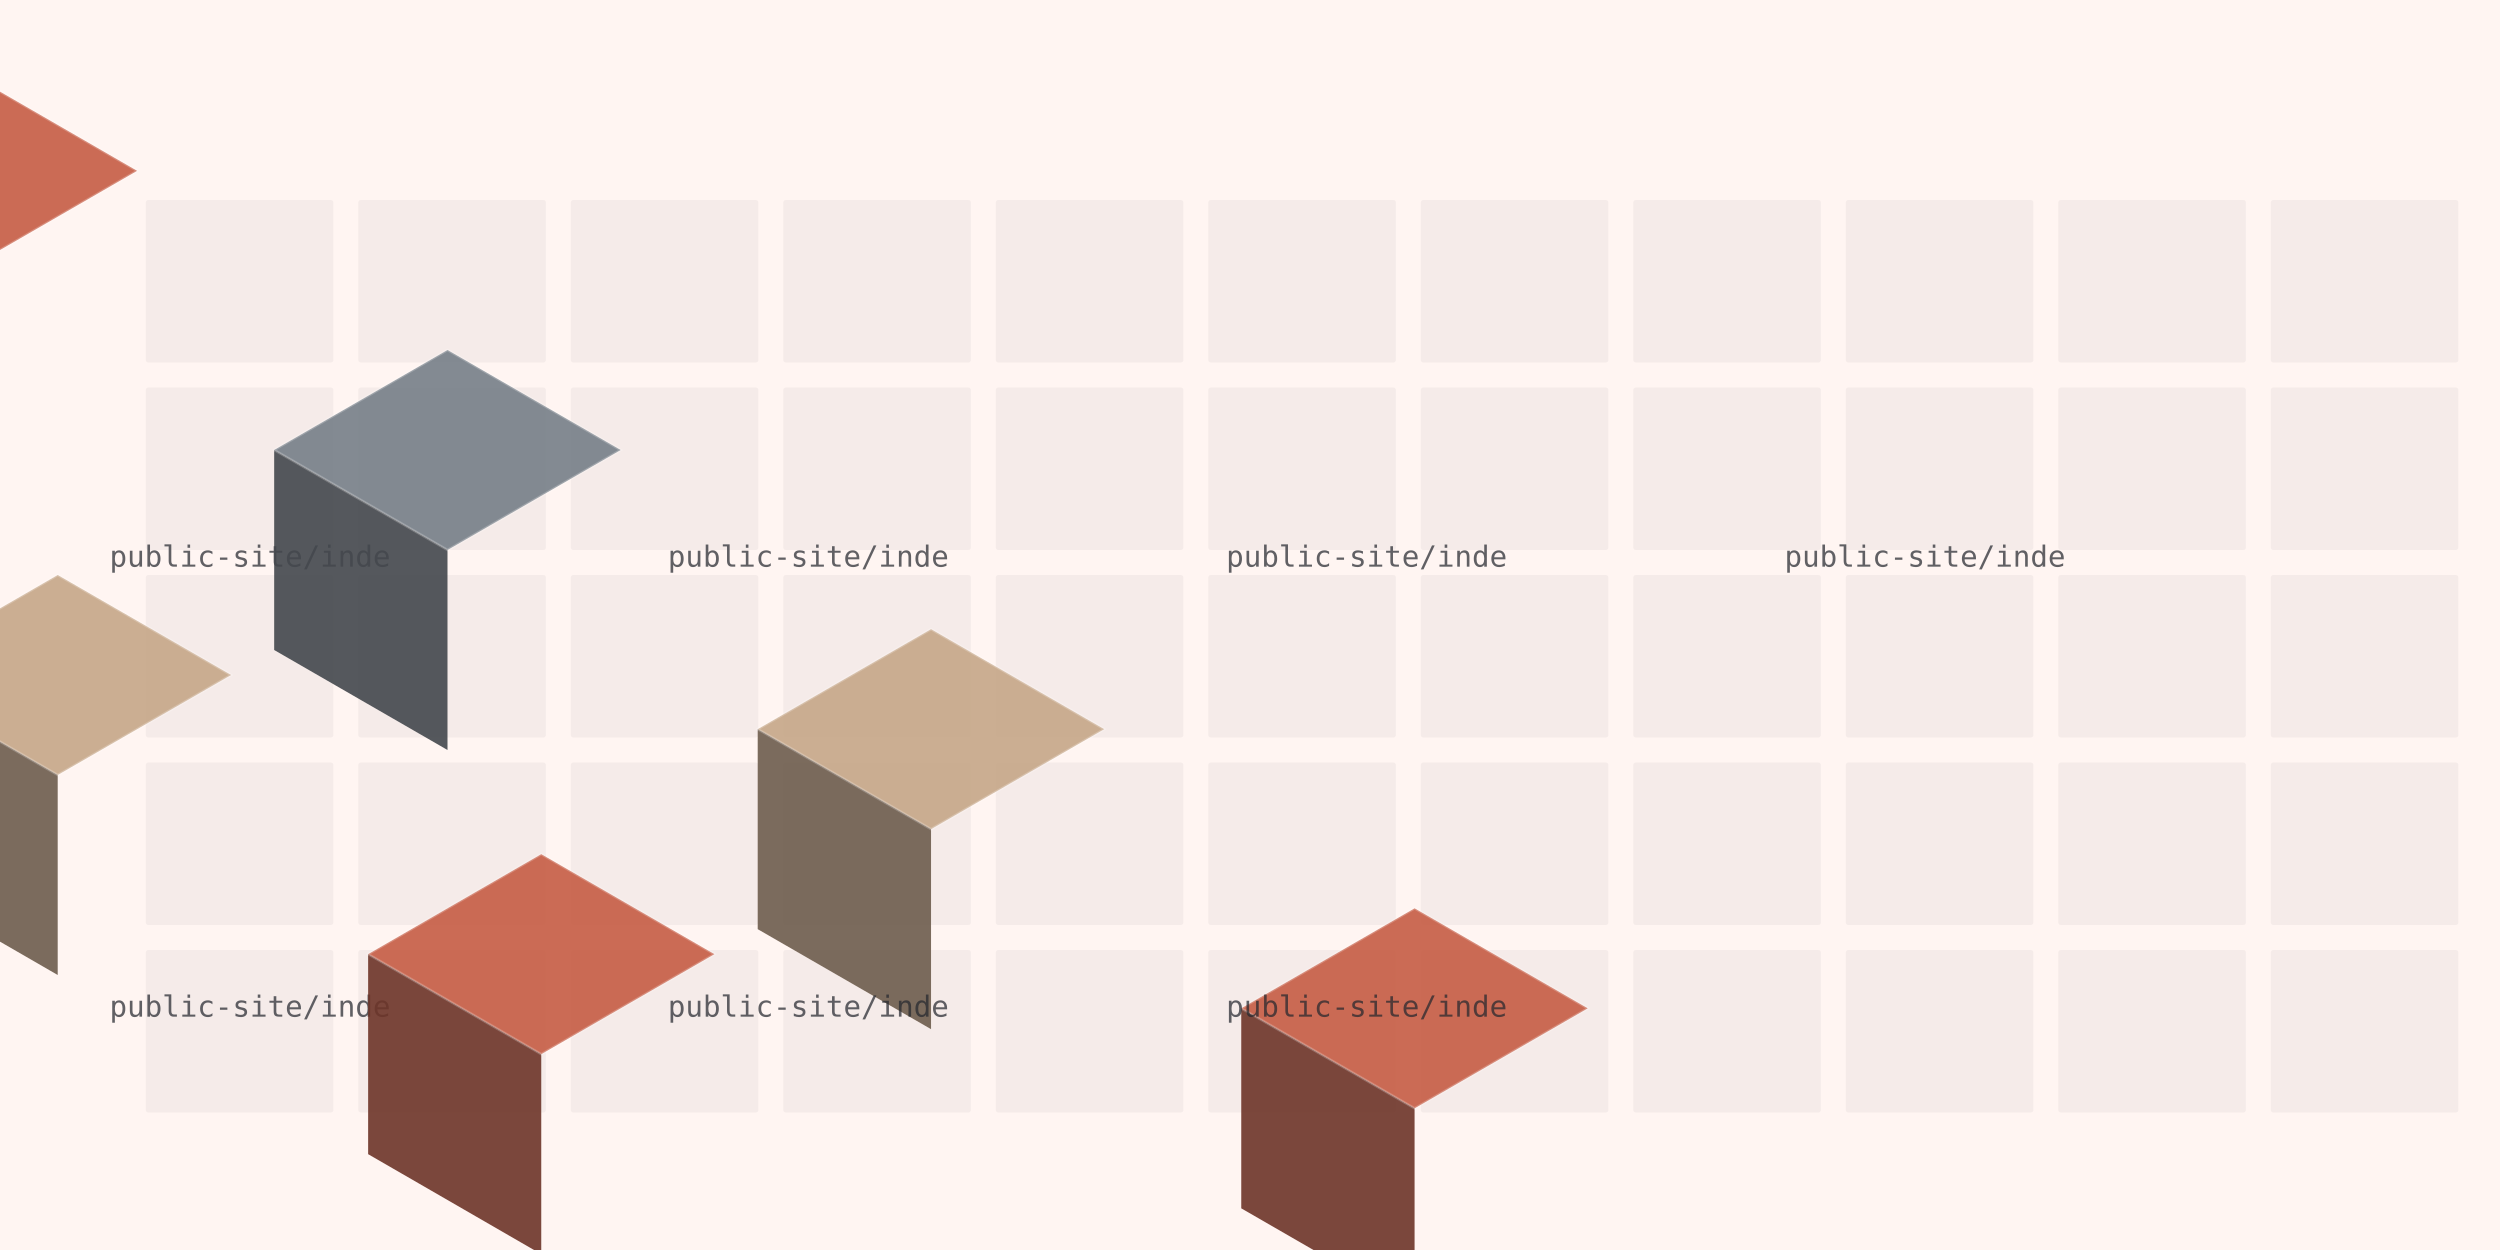
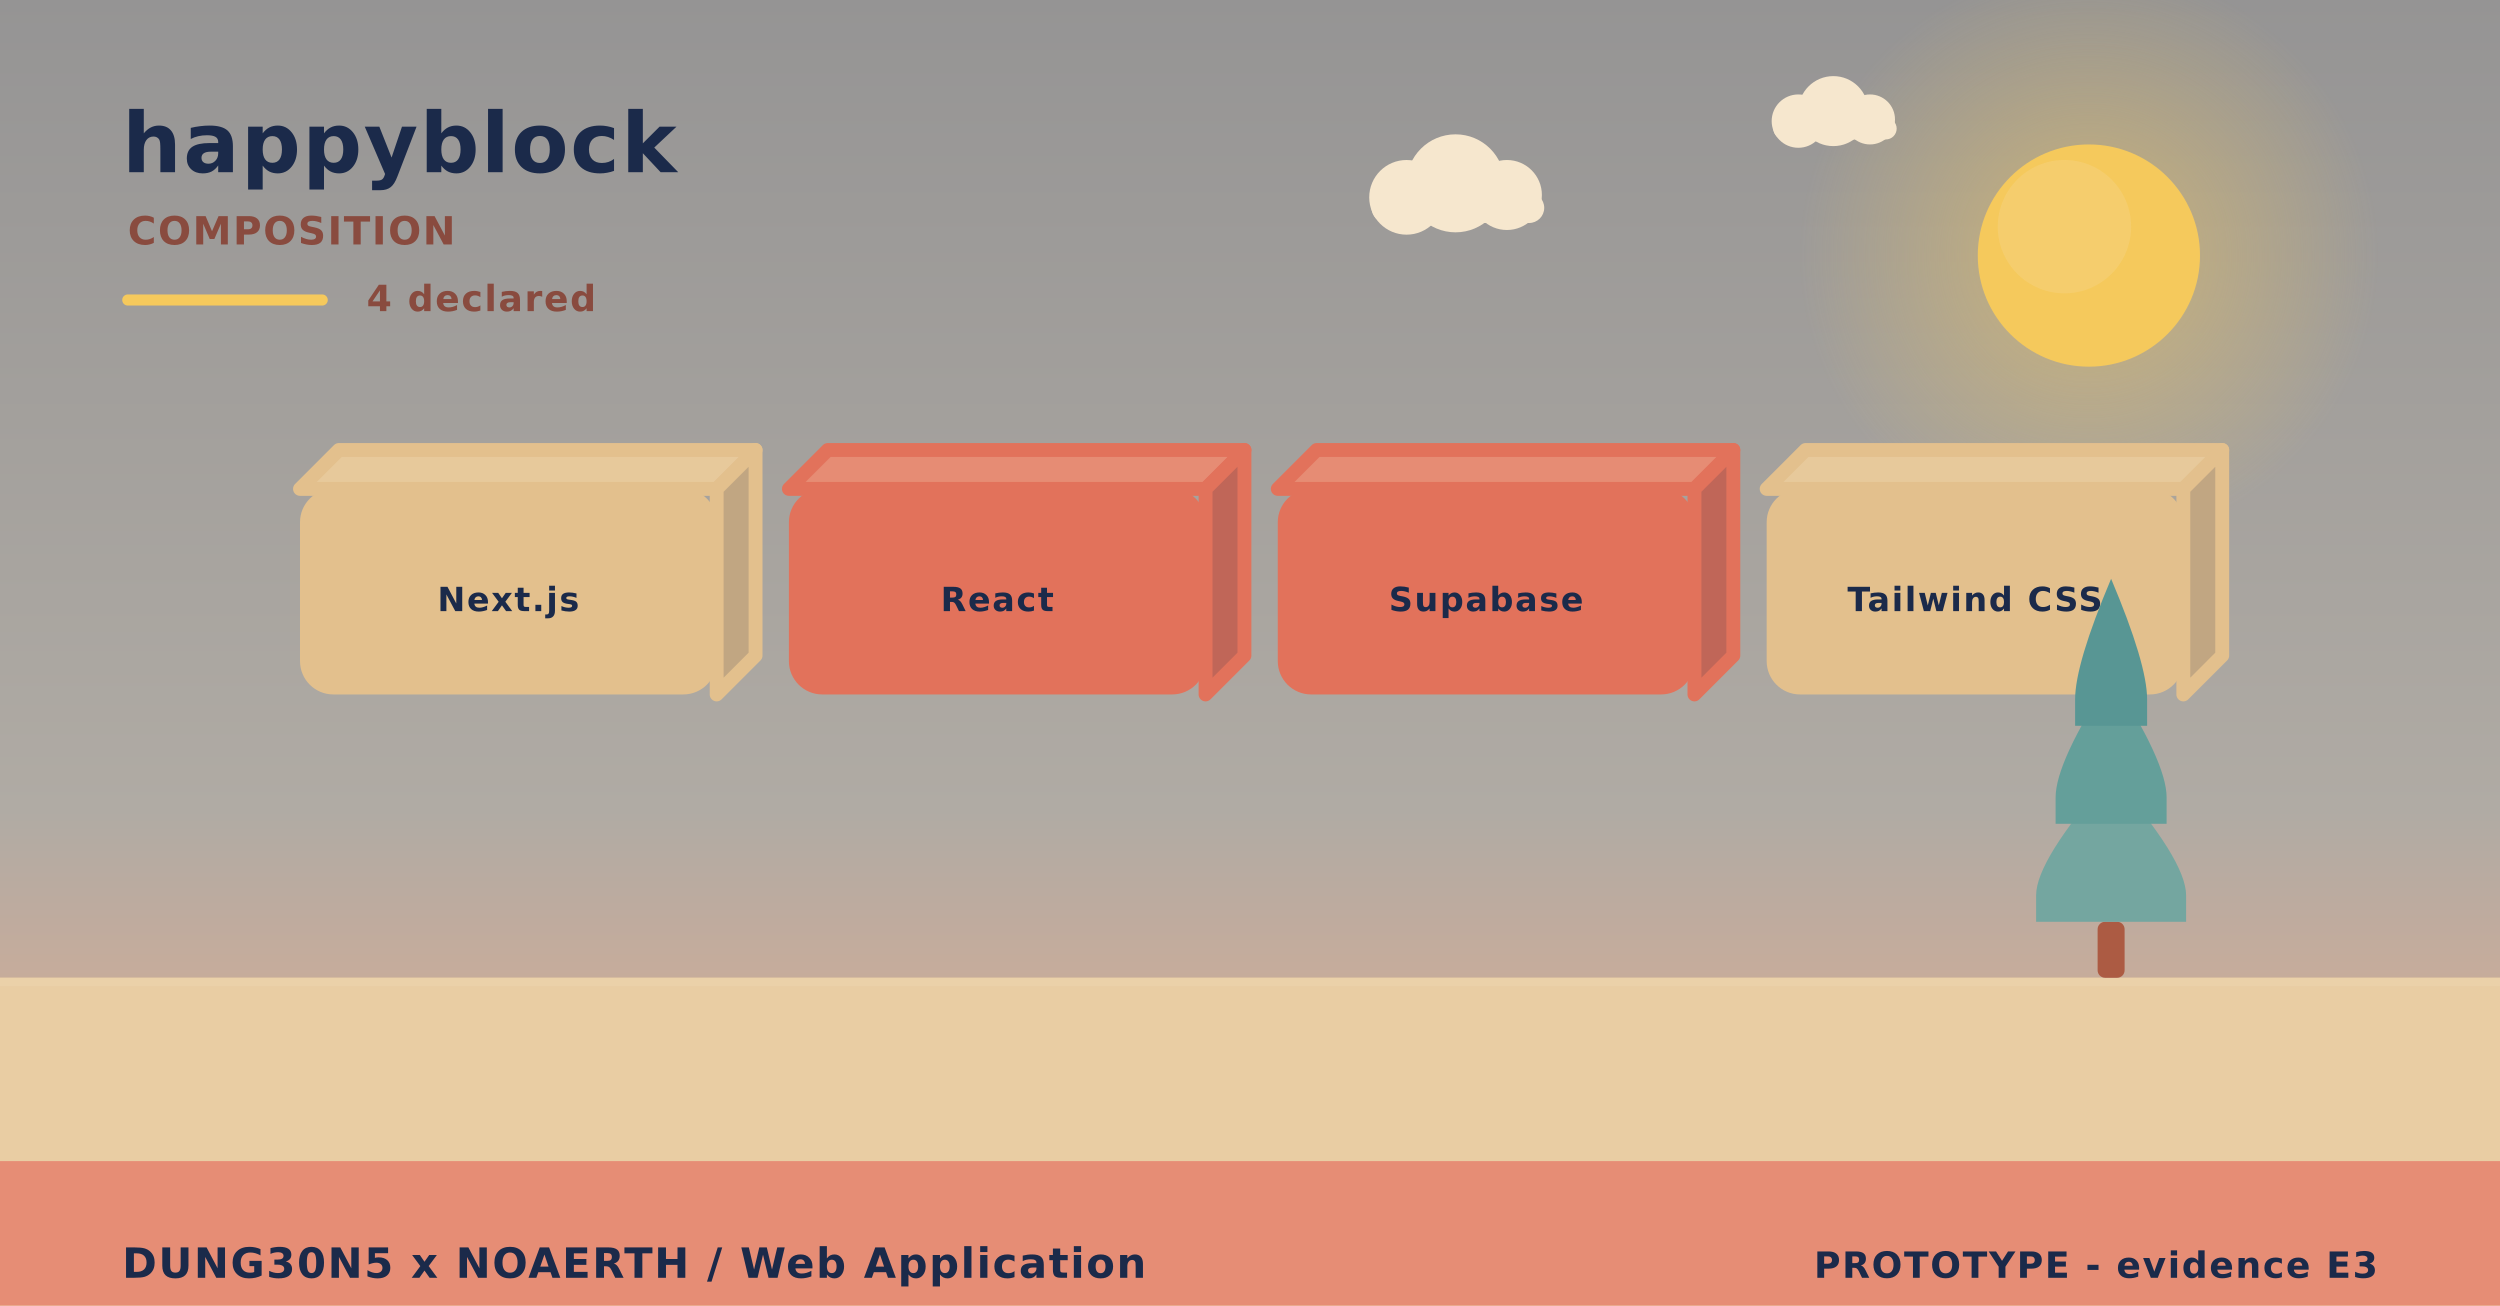
- <svg xmlns="http://www.w3.org/2000/svg" viewBox="0 0 1200 600" width="1200" height="600" role="img" aria-label="happyblock component map">
-   <rect width="1200" height="600" fill="#fff5f2" />
-   <defs>
-     <linearGradient id="gc" x1="0" y1="0" x2="1" y2="1">
-       <stop offset="0%" stop-color="#c75f48" />
-       <stop offset="100%" stop-color="#78818a" />
-     </linearGradient>
-   </defs>
-   <rect x="70.00" y="96.00" width="90.00" height="78.00" rx="1.20" fill="#25282e" opacity="0.05" />
-   <rect x="172.00" y="96.00" width="90.00" height="78.00" rx="1.20" fill="#25282e" opacity="0.05" />
-   <rect x="274.00" y="96.00" width="90.00" height="78.00" rx="1.20" fill="#25282e" opacity="0.05" />
-   <rect x="376.00" y="96.00" width="90.00" height="78.00" rx="1.20" fill="#25282e" opacity="0.05" />
-   <rect x="478.00" y="96.00" width="90.00" height="78.00" rx="1.20" fill="#25282e" opacity="0.05" />
-   <rect x="580.00" y="96.00" width="90.00" height="78.00" rx="1.20" fill="#25282e" opacity="0.05" />
-   <rect x="682.00" y="96.00" width="90.00" height="78.00" rx="1.20" fill="#25282e" opacity="0.05" />
-   <rect x="784.00" y="96.00" width="90.00" height="78.00" rx="1.20" fill="#25282e" opacity="0.05" />
-   <rect x="886.00" y="96.00" width="90.00" height="78.00" rx="1.20" fill="#25282e" opacity="0.05" />
-   <rect x="988.00" y="96.00" width="90.00" height="78.00" rx="1.20" fill="#25282e" opacity="0.05" />
-   <rect x="1090.00" y="96.00" width="90.00" height="78.00" rx="1.20" fill="#25282e" opacity="0.05" />
-   <rect x="70.00" y="186.00" width="90.00" height="78.00" rx="1.20" fill="#25282e" opacity="0.05" />
-   <rect x="172.00" y="186.00" width="90.00" height="78.00" rx="1.20" fill="#25282e" opacity="0.05" />
-   <rect x="274.00" y="186.00" width="90.00" height="78.00" rx="1.20" fill="#25282e" opacity="0.05" />
-   <rect x="376.00" y="186.00" width="90.00" height="78.00" rx="1.20" fill="#25282e" opacity="0.05" />
-   <rect x="478.00" y="186.00" width="90.00" height="78.00" rx="1.20" fill="#25282e" opacity="0.05" />
-   <rect x="580.00" y="186.00" width="90.00" height="78.00" rx="1.20" fill="#25282e" opacity="0.05" />
-   <rect x="682.00" y="186.00" width="90.00" height="78.00" rx="1.20" fill="#25282e" opacity="0.05" />
-   <rect x="784.00" y="186.00" width="90.00" height="78.00" rx="1.20" fill="#25282e" opacity="0.05" />
-   <rect x="886.00" y="186.00" width="90.00" height="78.00" rx="1.20" fill="#25282e" opacity="0.05" />
-   <rect x="988.00" y="186.00" width="90.00" height="78.00" rx="1.20" fill="#25282e" opacity="0.05" />
-   <rect x="1090.00" y="186.00" width="90.00" height="78.00" rx="1.20" fill="#25282e" opacity="0.05" />
-   <rect x="70.00" y="276.00" width="90.00" height="78.00" rx="1.20" fill="#25282e" opacity="0.05" />
-   <rect x="172.00" y="276.00" width="90.00" height="78.00" rx="1.20" fill="#25282e" opacity="0.05" />
-   <rect x="274.00" y="276.00" width="90.00" height="78.00" rx="1.20" fill="#25282e" opacity="0.05" />
-   <rect x="376.00" y="276.00" width="90.00" height="78.00" rx="1.20" fill="#25282e" opacity="0.05" />
-   <rect x="478.00" y="276.00" width="90.00" height="78.00" rx="1.20" fill="#25282e" opacity="0.05" />
-   <rect x="580.00" y="276.00" width="90.00" height="78.00" rx="1.20" fill="#25282e" opacity="0.05" />
-   <rect x="682.00" y="276.00" width="90.00" height="78.00" rx="1.20" fill="#25282e" opacity="0.05" />
-   <rect x="784.00" y="276.00" width="90.00" height="78.00" rx="1.20" fill="#25282e" opacity="0.05" />
-   <rect x="886.00" y="276.00" width="90.00" height="78.00" rx="1.20" fill="#25282e" opacity="0.05" />
-   <rect x="988.00" y="276.00" width="90.00" height="78.00" rx="1.20" fill="#25282e" opacity="0.05" />
-   <rect x="1090.00" y="276.00" width="90.00" height="78.00" rx="1.20" fill="#25282e" opacity="0.05" />
-   <rect x="70.00" y="366.00" width="90.00" height="78.00" rx="1.20" fill="#25282e" opacity="0.05" />
-   <rect x="172.00" y="366.00" width="90.00" height="78.00" rx="1.20" fill="#25282e" opacity="0.05" />
-   <rect x="274.00" y="366.00" width="90.00" height="78.00" rx="1.20" fill="#25282e" opacity="0.05" />
-   <rect x="376.00" y="366.00" width="90.00" height="78.00" rx="1.20" fill="#25282e" opacity="0.05" />
-   <rect x="478.00" y="366.00" width="90.00" height="78.00" rx="1.20" fill="#25282e" opacity="0.05" />
-   <rect x="580.00" y="366.00" width="90.00" height="78.00" rx="1.20" fill="#25282e" opacity="0.05" />
-   <rect x="682.00" y="366.00" width="90.00" height="78.00" rx="1.20" fill="#25282e" opacity="0.05" />
-   <rect x="784.00" y="366.00" width="90.00" height="78.00" rx="1.20" fill="#25282e" opacity="0.05" />
-   <rect x="886.00" y="366.00" width="90.00" height="78.00" rx="1.20" fill="#25282e" opacity="0.05" />
-   <rect x="988.00" y="366.00" width="90.00" height="78.00" rx="1.20" fill="#25282e" opacity="0.05" />
-   <rect x="1090.00" y="366.00" width="90.00" height="78.00" rx="1.20" fill="#25282e" opacity="0.05" />
-   <rect x="70.00" y="456.00" width="90.00" height="78.00" rx="1.20" fill="#25282e" opacity="0.05" />
-   <rect x="172.00" y="456.00" width="90.00" height="78.00" rx="1.20" fill="#25282e" opacity="0.05" />
-   <rect x="274.00" y="456.00" width="90.00" height="78.00" rx="1.20" fill="#25282e" opacity="0.05" />
-   <rect x="376.00" y="456.00" width="90.00" height="78.00" rx="1.20" fill="#25282e" opacity="0.05" />
-   <rect x="478.00" y="456.00" width="90.00" height="78.00" rx="1.20" fill="#25282e" opacity="0.05" />
-   <rect x="580.00" y="456.00" width="90.00" height="78.00" rx="1.20" fill="#25282e" opacity="0.05" />
-   <rect x="682.00" y="456.00" width="90.00" height="78.00" rx="1.20" fill="#25282e" opacity="0.05" />
-   <rect x="784.00" y="456.00" width="90.00" height="78.00" rx="1.20" fill="#25282e" opacity="0.05" />
-   <rect x="886.00" y="456.00" width="90.00" height="78.00" rx="1.20" fill="#25282e" opacity="0.05" />
-   <rect x="988.00" y="456.00" width="90.00" height="78.00" rx="1.20" fill="#25282e" opacity="0.05" />
-   <rect x="1090.00" y="456.00" width="90.00" height="78.00" rx="1.20" fill="#25282e" opacity="0.05" />
-   <g transform="rotate(0 120 140)">
-     <polygon points="-17.3,34.0 65.8,82.0 -17.3,130.0 -100.5,82.0" fill="#c75f48" opacity="0.92" />
-     <polygon points="-100.5,82.0 -17.3,130.0 -17.3,226.0 -100.5,178.0" fill="#6d3428" opacity="0.9" />
-     <polygon points="-17.3,34.0 65.8,82.0 -17.3,130.0 -100.5,82.0" fill="none" stroke="rgba(255,255,255,0.220)" stroke-width="1.2" />
-     <animateTransform attributeName="transform" type="rotate" values="-32.0 0.00 0.00 0.0 0.00 0.00" dur="6.55s" begin="0.0s" repeatCount="indefinite" />
+ <svg xmlns="http://www.w3.org/2000/svg" width="900" height="470" viewBox="0 0 900 470" role="img" aria-label="happyblock - how it is composed">
+   <linearGradient id="skyc" x1="0" y1="0" x2="0" y2="1">
+     <stop offset="0" stop-color="#959494" />
+     <stop offset="0.62" stop-color="#b0aba4" />
+     <stop offset="1" stop-color="#f3ad8a" />
+   </linearGradient>
+   <rect width="900" height="470" fill="url(#skyc)" />
+   <radialGradient id="sunc">
+     <stop offset="0.35" stop-color="#f5c95c" stop-opacity="0.34" />
+     <stop offset="1" stop-color="#f5c95c" stop-opacity="0" />
+   </radialGradient>
+   <circle cx="752" cy="92" r="104" fill="url(#sunc)" />
+   <circle cx="752" cy="92" r="40" fill="#f5c95c" />
+   <circle cx="743.2" cy="81.6" r="24" fill="#f5d27e" opacity="0.5" />
+   <g>
+     <circle cx="524" cy="66" r="17.64" fill="#f6e7ce" />
+     <circle cx="506.36" cy="71.04" r="13.44" fill="#f6e7ce" />
+     <circle cx="542.48" cy="70.2" r="12.6" fill="#f6e7ce" />
+     <rect x="493.76" y="69.36" width="62.16" height="10.92" rx="5.46" fill="#f6e7ce" />
+     <animateTransform attributeName="transform" type="translate" values="0 0;24 0;0 0" dur="36s" begin="0s" repeatCount="indefinite" />
  </g>
-   <text x="120" y="272" font-family="ui-monospace,Menlo,monospace" font-size="14" fill="rgba(37,40,46,0.720)" text-anchor="middle">public-site/inde</text>
-   <g transform="rotate(0 388 140)">
-     <polygon points="214.8,168.0 297.9,216.0 214.8,264.0 131.6,216.0" fill="#78818a" opacity="0.92" />
-     <polygon points="131.6,216.0 214.8,264.0 214.8,360.0 131.6,312.0" fill="#42474c" opacity="0.9" />
-     <polygon points="214.8,168.0 297.9,216.0 214.8,264.0 131.6,216.0" fill="none" stroke="rgba(255,255,255,0.220)" stroke-width="1.2" />
-     <animateTransform attributeName="transform" type="rotate" values="-32.0 0.00 0.00 0.0 0.00 0.00" dur="6.55s" begin="0.4s" repeatCount="indefinite" />
+   <g>
+     <circle cx="660" cy="40" r="12.6" fill="#f6e7ce" />
+     <circle cx="647.4" cy="43.6" r="9.6" fill="#f6e7ce" />
+     <circle cx="673.2" cy="43" r="9" fill="#f6e7ce" />
+     <rect x="638.4" y="42.4" width="44.4" height="7.8" rx="3.9" fill="#f6e7ce" />
+     <animateTransform attributeName="transform" type="translate" values="0 0;-18 0;0 0" dur="46s" begin="3s" repeatCount="indefinite" />
  </g>
-   <text x="388" y="272" font-family="ui-monospace,Menlo,monospace" font-size="14" fill="rgba(37,40,46,0.720)" text-anchor="middle">public-site/inde</text>
-   <g transform="rotate(0 656 140)">
-     <polygon points="446.9,302.0 530.0,350.0 446.9,398.0 363.7,350.0" fill="#c7a88a" opacity="0.92" />
-     <polygon points="363.7,350.0 446.9,398.0 446.9,494.0 363.7,446.0" fill="#6d5c4c" opacity="0.9" />
-     <polygon points="446.9,302.0 530.0,350.0 446.9,398.0 363.7,350.0" fill="none" stroke="rgba(255,255,255,0.220)" stroke-width="1.2" />
-     <animateTransform attributeName="transform" type="rotate" values="-32.0 0.00 0.00 0.0 0.00 0.00" dur="6.55s" begin="0.8s" repeatCount="indefinite" />
+   <rect x="0" y="352" width="900" height="118" fill="#e9cda3" />
+   <rect x="0" y="352" width="900" height="3" fill="#ebd1a9" />
+   <text x="44" y="62" font-family="Verdana,DejaVu Sans,sans-serif" font-size="30" font-weight="700" letter-spacing="0.6" fill="#1b2a4a" text-anchor="start">happyblock</text>
+   <text x="46" y="88" font-family="Verdana,DejaVu Sans,sans-serif" font-size="14" font-weight="700" letter-spacing="0.6" fill="#894b3f" text-anchor="start">COMPOSITION</text>
+   <rect x="44" y="106" width="74" height="4" rx="2" fill="#f5c95c" />
+   <text x="132" y="112" font-family="Verdana,DejaVu Sans,sans-serif" font-size="13" font-weight="700" letter-spacing="0.6" fill="#894b3f" text-anchor="start">4 declared</text>
+   <g>
+     <path d="M108,176 L258,176 L272,162 L122,162 Z" fill="#e7c99b" stroke="#e3c08d" stroke-width="5" stroke-linejoin="round" />
+     <path d="M258,176 L272,162 L272,236 L258,250 Z" fill="#c1a682" stroke="#e3c08d" stroke-width="5" stroke-linejoin="round" />
+     <rect x="108" y="176" width="150" height="74" rx="12" fill="#e3c08d" />
+     <animateTransform attributeName="transform" type="translate" values="0 10;0 0" dur="0.75s" begin="0s" fill="freeze" />
  </g>
-   <text x="656" y="272" font-family="ui-monospace,Menlo,monospace" font-size="14" fill="rgba(37,40,46,0.720)" text-anchor="middle">public-site/inde</text>
-   <g transform="rotate(0 924 140)">
-     <polygon points="679.0,436.0 762.1,484.0 679.0,532.0 595.8,484.0" fill="#c75f48" opacity="0.92" />
-     <polygon points="595.8,484.0 679.0,532.0 679.0,628.0 595.8,580.0" fill="#6d3428" opacity="0.9" />
-     <polygon points="679.0,436.0 762.1,484.0 679.0,532.0 595.8,484.0" fill="none" stroke="rgba(255,255,255,0.220)" stroke-width="1.2" />
-     <animateTransform attributeName="transform" type="rotate" values="-32.0 0.00 0.00 0.0 0.00 0.00" dur="6.55s" begin="1.2s" repeatCount="indefinite" />
+   <text x="183" y="220" font-family="Verdana,DejaVu Sans,sans-serif" font-size="12" font-weight="700" letter-spacing="0.6" fill="#1b2a4a" text-anchor="middle">Next.js</text>
+   <g>
+     <path d="M284,176 L434,176 L448,162 L298,162 Z" fill="#e68c74" stroke="#e2725b" stroke-width="5" stroke-linejoin="round" />
+     <path d="M434,176 L448,162 L448,236 L434,250 Z" fill="#c06658" stroke="#e2725b" stroke-width="5" stroke-linejoin="round" />
+     <rect x="284" y="176" width="150" height="74" rx="12" fill="#e2725b" />
+     <animateTransform attributeName="transform" type="translate" values="0 10;0 0" dur="0.75s" begin="0.16s" fill="freeze" />
  </g>
-   <text x="924" y="272" font-family="ui-monospace,Menlo,monospace" font-size="14" fill="rgba(37,40,46,0.720)" text-anchor="middle">public-site/inde</text>
-   <g transform="rotate(0 120 356)">
-     <polygon points="-204.4,142.0 -121.2,190.0 -204.4,238.0 -287.5,190.0" fill="#78818a" opacity="0.92" />
-     <polygon points="-287.5,190.0 -204.4,238.0 -204.4,334.0 -287.5,286.0" fill="#42474c" opacity="0.9" />
-     <polygon points="-204.4,142.0 -121.2,190.0 -204.4,238.0 -287.5,190.0" fill="none" stroke="rgba(255,255,255,0.220)" stroke-width="1.2" />
-     <animateTransform attributeName="transform" type="rotate" values="-32.0 0.00 0.00 0.0 0.00 0.00" dur="6.55s" begin="1.6s" repeatCount="indefinite" />
+   <text x="359" y="220" font-family="Verdana,DejaVu Sans,sans-serif" font-size="12" font-weight="700" letter-spacing="0.6" fill="#1b2a4a" text-anchor="middle">React</text>
+   <g>
+     <path d="M460,176 L610,176 L624,162 L474,162 Z" fill="#e68c74" stroke="#e2725b" stroke-width="5" stroke-linejoin="round" />
+     <path d="M610,176 L624,162 L624,236 L610,250 Z" fill="#c06658" stroke="#e2725b" stroke-width="5" stroke-linejoin="round" />
+     <rect x="460" y="176" width="150" height="74" rx="12" fill="#e2725b" />
+     <animateTransform attributeName="transform" type="translate" values="0 10;0 0" dur="0.75s" begin="0.32s" fill="freeze" />
  </g>
-   <text x="120" y="488" font-family="ui-monospace,Menlo,monospace" font-size="14" fill="rgba(37,40,46,0.720)" text-anchor="middle">public-site/inde</text>
-   <g transform="rotate(0 388 356)">
-     <polygon points="27.7,276.0 110.9,324.0 27.7,372.0 -55.4,324.0" fill="#c7a88a" opacity="0.92" />
-     <polygon points="-55.4,324.0 27.7,372.0 27.7,468.0 -55.4,420.0" fill="#6d5c4c" opacity="0.9" />
-     <polygon points="27.7,276.0 110.9,324.0 27.7,372.0 -55.4,324.0" fill="none" stroke="rgba(255,255,255,0.220)" stroke-width="1.2" />
-     <animateTransform attributeName="transform" type="rotate" values="-32.0 0.00 0.00 0.0 0.00 0.00" dur="6.55s" begin="2.0s" repeatCount="indefinite" />
+   <text x="535" y="220" font-family="Verdana,DejaVu Sans,sans-serif" font-size="12" font-weight="700" letter-spacing="0.6" fill="#1b2a4a" text-anchor="middle">Supabase</text>
+   <g>
+     <path d="M636,176 L786,176 L800,162 L650,162 Z" fill="#e7c99b" stroke="#e3c08d" stroke-width="5" stroke-linejoin="round" />
+     <path d="M786,176 L800,162 L800,236 L786,250 Z" fill="#c1a682" stroke="#e3c08d" stroke-width="5" stroke-linejoin="round" />
+     <rect x="636" y="176" width="150" height="74" rx="12" fill="#e3c08d" />
+     <animateTransform attributeName="transform" type="translate" values="0 10;0 0" dur="0.75s" begin="0.48s" fill="freeze" />
  </g>
-   <text x="388" y="488" font-family="ui-monospace,Menlo,monospace" font-size="14" fill="rgba(37,40,46,0.720)" text-anchor="middle">public-site/inde</text>
-   <g transform="rotate(0 656 356)">
-     <polygon points="259.8,410.0 342.9,458.0 259.8,506.0 176.7,458.0" fill="#c75f48" opacity="0.92" />
-     <polygon points="176.7,458.0 259.8,506.0 259.8,602.0 176.7,554.0" fill="#6d3428" opacity="0.9" />
-     <polygon points="259.8,410.0 342.9,458.0 259.8,506.0 176.7,458.0" fill="none" stroke="rgba(255,255,255,0.220)" stroke-width="1.2" />
-     <animateTransform attributeName="transform" type="rotate" values="-32.0 0.00 0.00 0.0 0.00 0.00" dur="6.55s" begin="2.4s" repeatCount="indefinite" />
-   </g>
-   <text x="656" y="488" font-family="ui-monospace,Menlo,monospace" font-size="14" fill="rgba(37,40,46,0.720)" text-anchor="middle">public-site/inde</text>
+   <text x="711" y="220" font-family="Verdana,DejaVu Sans,sans-serif" font-size="12" font-weight="700" letter-spacing="0.6" fill="#1b2a4a" text-anchor="middle">Tailwind CSS</text>
+   <rect x="755.14" y="331.84" width="9.72" height="20.16" rx="2.7" fill="#ac5b43" />
+   <path d="M760,278.92 Q733,309.61 733,322.31 Q733,331.84 733,331.84 L787,331.84 Q787,331.84 787,322.31 Q787,309.61 760,278.92 Z" fill="#74a6a0" />
+   <path d="M760,243.64 Q740.02,274.33 740.02,287.03 Q740.02,296.56 740.02,296.56 L779.98,296.56 Q779.98,296.56 779.98,287.03 Q779.98,274.33 760,243.64 Z" fill="#649f9a" />
+   <path d="M760,208.36 Q747.04,239.05 747.04,251.75 Q747.04,261.28 747.04,261.28 L772.96,261.28 Q772.96,261.28 772.96,251.75 Q772.96,239.05 760,208.36 Z" fill="#589694" />
+   <rect x="0" y="418" width="900" height="52" rx="0" fill="#e68972" opacity="0.94" />
+   <text x="44" y="460" font-family="Verdana,DejaVu Sans,sans-serif" font-size="15" font-weight="700" letter-spacing="0.6" fill="#1b2a4a" text-anchor="start">DUNG30N5 x NOAERTH  /  Web Application</text>
+   <text x="856" y="460" font-family="Verdana,DejaVu Sans,sans-serif" font-size="13" font-weight="700" letter-spacing="0.6" fill="#1b2a4a" text-anchor="end">PROTOTYPE  -  evidence E3</text>
</svg>
